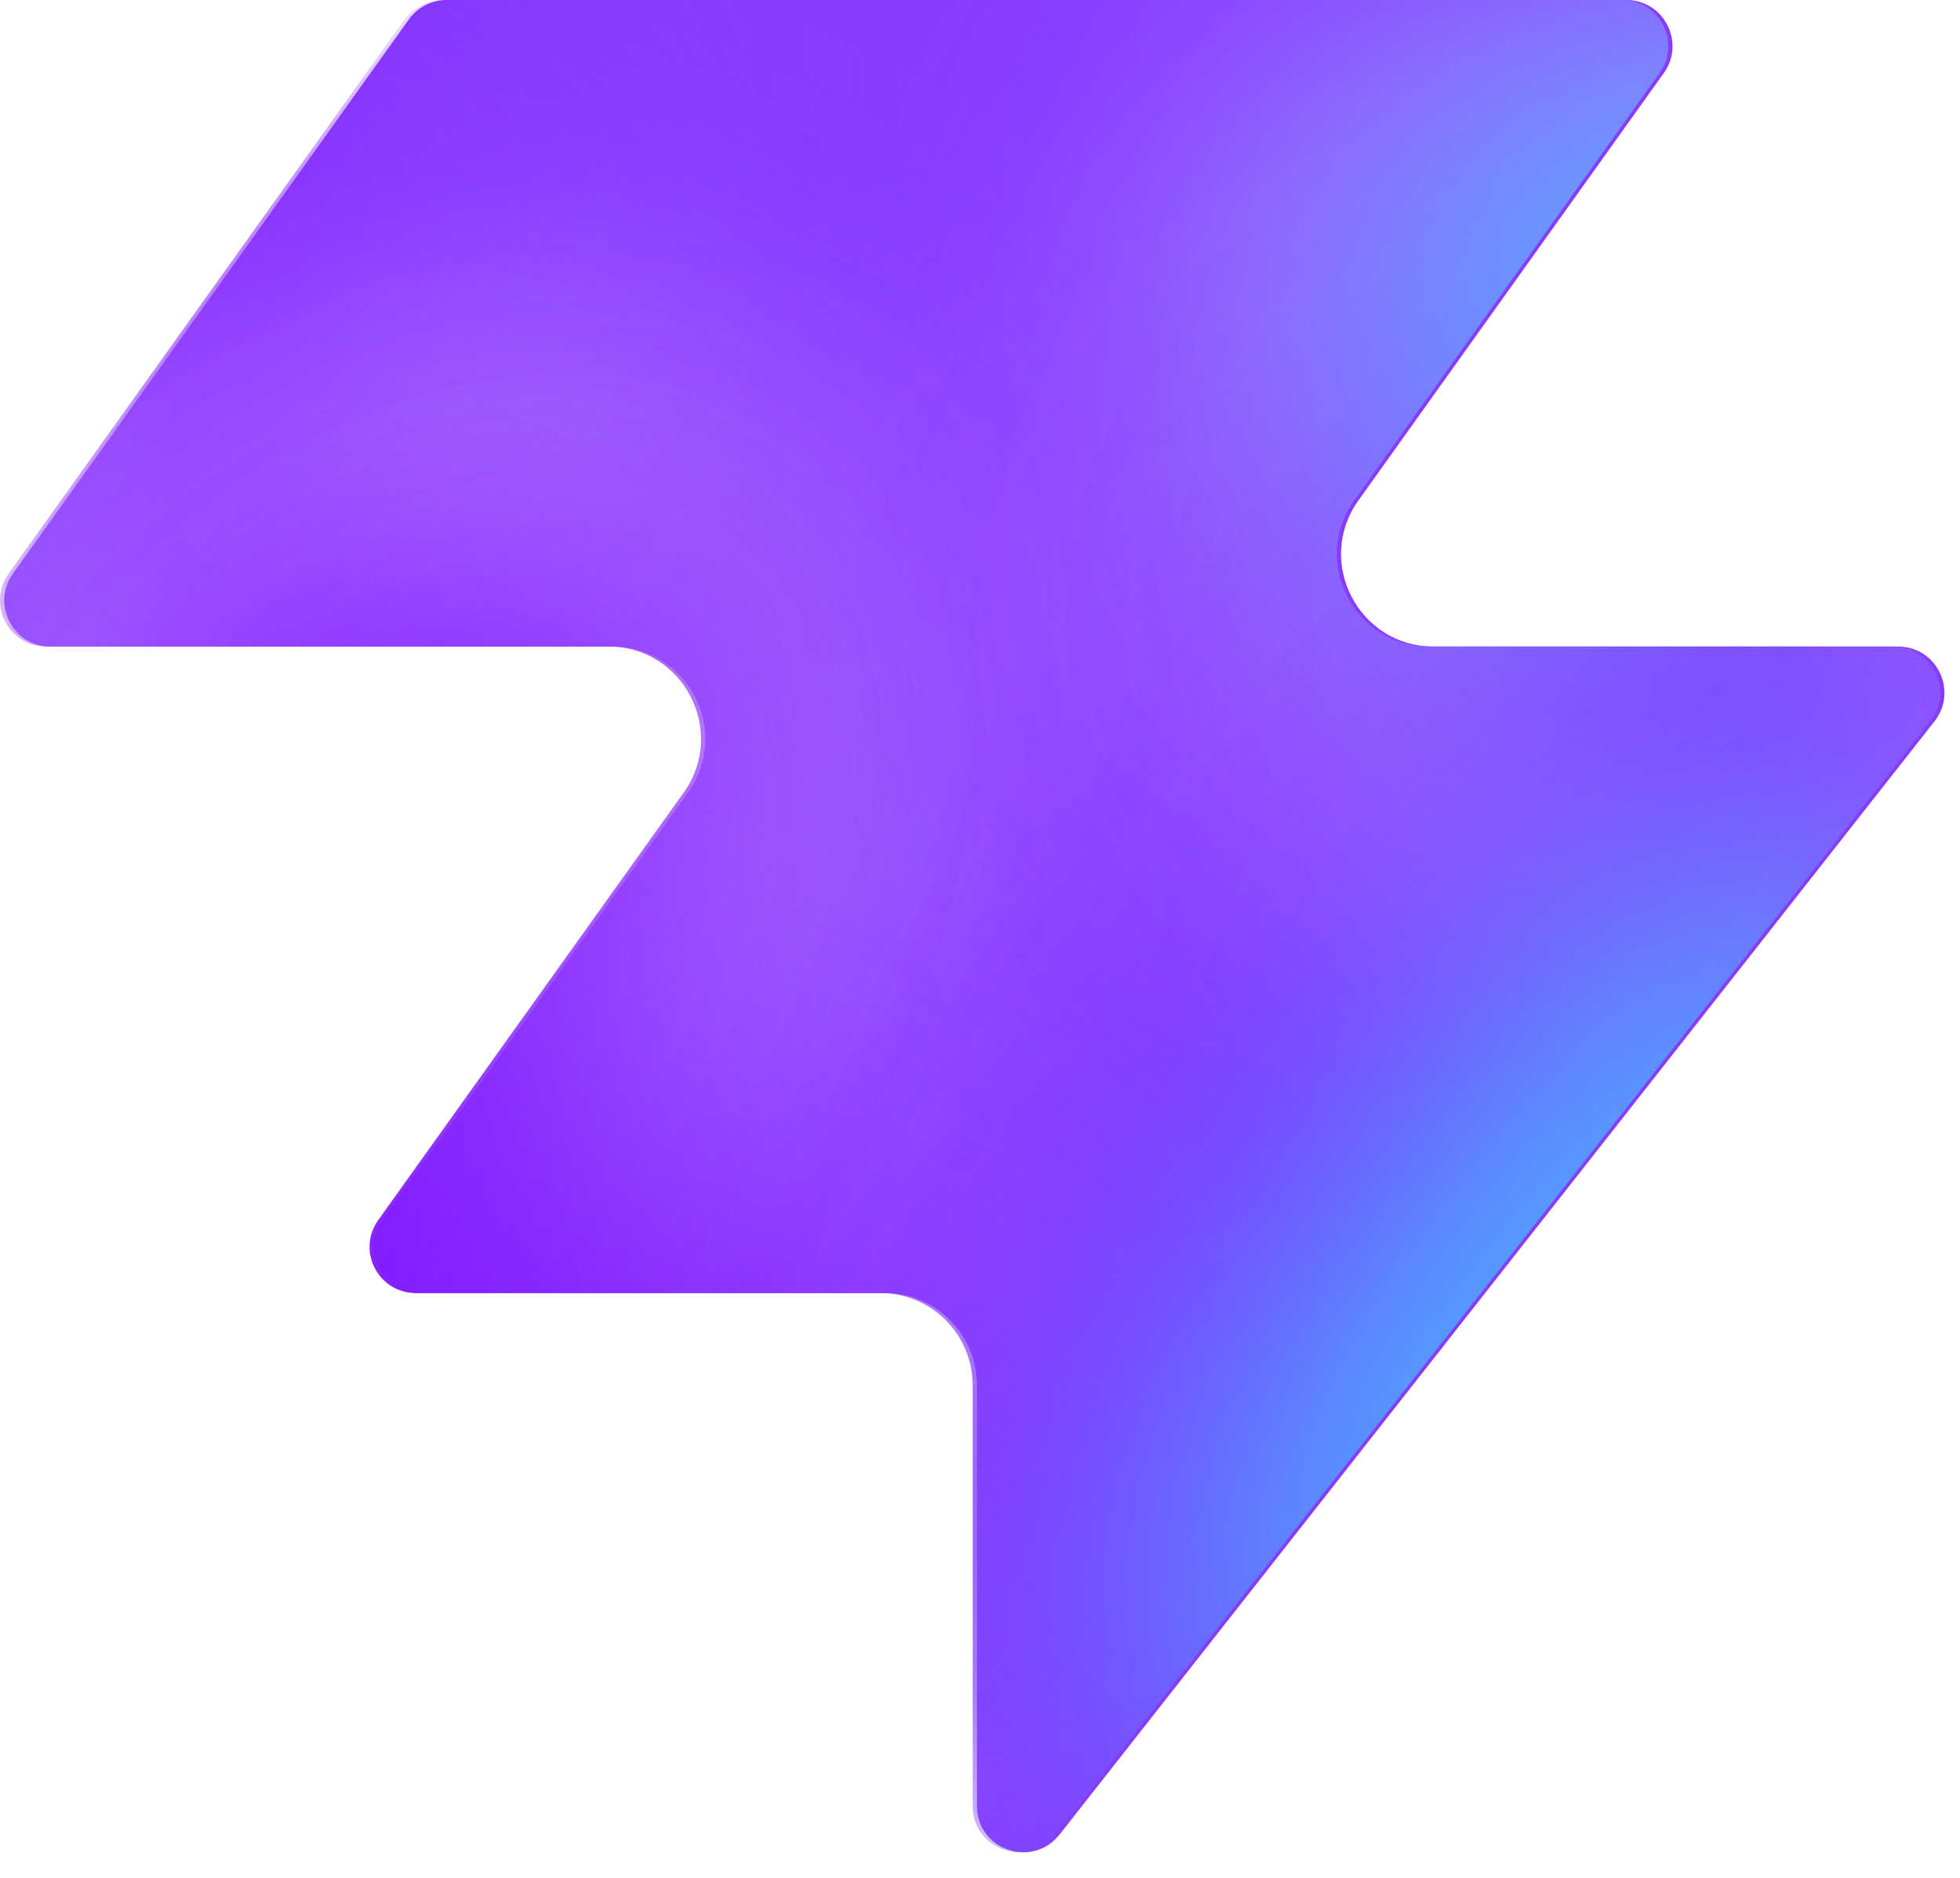
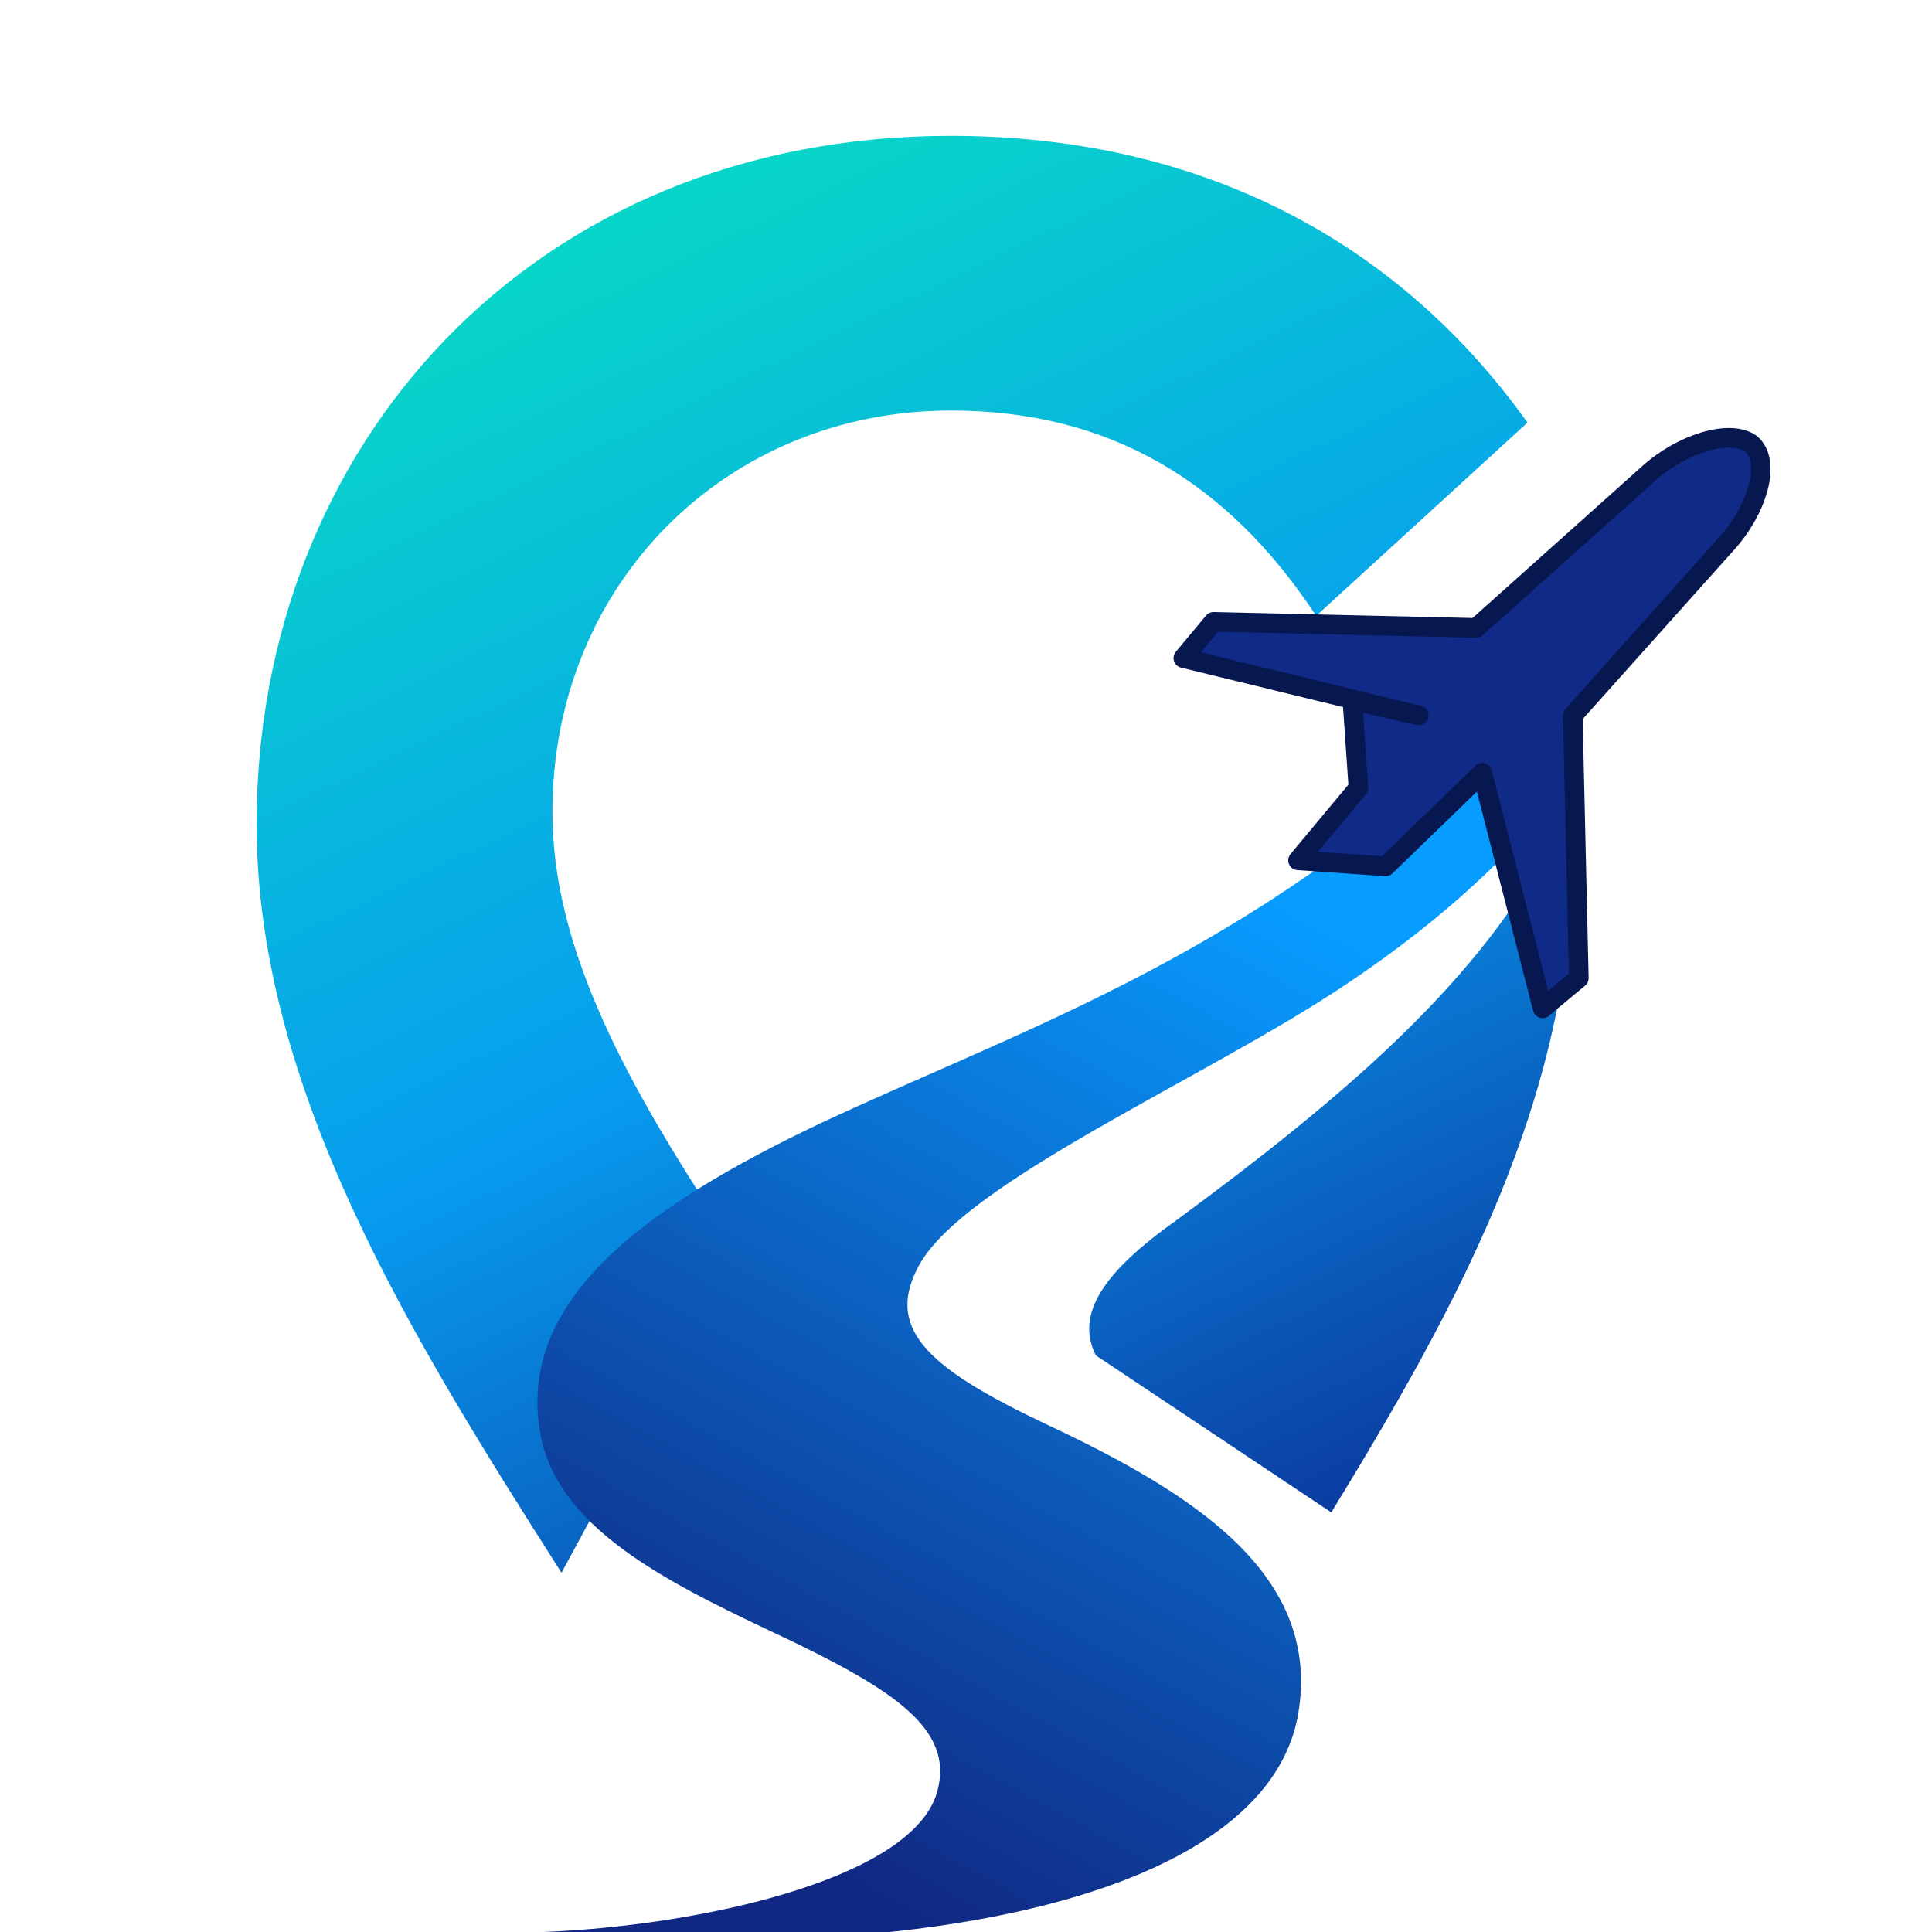
- <svg xmlns="http://www.w3.org/2000/svg" width="48" height="46" fill="none" viewBox="0 0 48 46">
-   <path fill="#863bff" d="M25.946 44.938c-.664.845-2.021.375-2.021-.698V33.937a2.26 2.26 0 0 0-2.262-2.262H10.287c-.92 0-1.456-1.04-.92-1.788l7.48-10.471c1.07-1.497 0-3.578-1.842-3.578H1.237c-.92 0-1.456-1.04-.92-1.788L10.013.474c.214-.297.556-.474.92-.474h28.894c.92 0 1.456 1.04.92 1.788l-7.48 10.471c-1.07 1.498 0 3.579 1.842 3.579h11.377c.943 0 1.473 1.088.89 1.83L25.947 44.94z" style="fill:#863bff;fill:color(display-p3 .525 .23 1);fill-opacity:1" />
-   <mask id="a" width="48" height="46" x="0" y="0" maskUnits="userSpaceOnUse" style="mask-type:alpha">
-     <path fill="#000" d="M25.842 44.938c-.664.844-2.021.375-2.021-.698V33.937a2.26 2.26 0 0 0-2.262-2.262H10.183c-.92 0-1.456-1.04-.92-1.788l7.48-10.471c1.07-1.498 0-3.579-1.842-3.579H1.133c-.92 0-1.456-1.04-.92-1.787L9.91.473c.214-.297.556-.474.92-.474h28.894c.92 0 1.456 1.04.92 1.788l-7.48 10.471c-1.07 1.498 0 3.578 1.842 3.578h11.377c.943 0 1.473 1.088.89 1.832L25.843 44.94z" style="fill:#000;fill-opacity:1" />
-   </mask>
-   <g mask="url(#a)">
-     <g filter="url(#b)">
-       <ellipse cx="5.508" cy="14.704" fill="#ede6ff" rx="5.508" ry="14.704" style="fill:#ede6ff;fill:color(display-p3 .927 .903 1);fill-opacity:1" transform="matrix(.00324 1 1 -.00324 -4.47 31.516)" />
-     </g>
-     <g filter="url(#c)">
-       <ellipse cx="10.399" cy="29.851" fill="#ede6ff" rx="10.399" ry="29.851" style="fill:#ede6ff;fill:color(display-p3 .927 .903 1);fill-opacity:1" transform="matrix(.00324 1 1 -.00324 -39.328 7.883)" />
-     </g>
-     <g filter="url(#d)">
-       <ellipse cx="5.508" cy="30.487" fill="#7e14ff" rx="5.508" ry="30.487" style="fill:#7e14ff;fill:color(display-p3 .492 .077 1);fill-opacity:1" transform="rotate(89.814 -25.913 -14.639)scale(1 -1)" />
-     </g>
-     <g filter="url(#e)">
-       <ellipse cx="5.508" cy="30.599" fill="#7e14ff" rx="5.508" ry="30.599" style="fill:#7e14ff;fill:color(display-p3 .492 .077 1);fill-opacity:1" transform="rotate(89.814 -32.644 -3.334)scale(1 -1)" />
-     </g>
-     <g filter="url(#f)">
-       <ellipse cx="5.508" cy="30.599" fill="#7e14ff" rx="5.508" ry="30.599" style="fill:#7e14ff;fill:color(display-p3 .492 .077 1);fill-opacity:1" transform="matrix(.00324 1 1 -.00324 -34.34 30.47)" />
-     </g>
-     <g filter="url(#g)">
-       <ellipse cx="14.072" cy="22.078" fill="#ede6ff" rx="14.072" ry="22.078" style="fill:#ede6ff;fill:color(display-p3 .927 .903 1);fill-opacity:1" transform="rotate(93.35 24.506 48.493)scale(-1 1)" />
-     </g>
-     <g filter="url(#h)">
-       <ellipse cx="3.47" cy="21.501" fill="#7e14ff" rx="3.47" ry="21.501" style="fill:#7e14ff;fill:color(display-p3 .492 .077 1);fill-opacity:1" transform="rotate(89.009 28.708 47.59)scale(-1 1)" />
-     </g>
-     <g filter="url(#i)">
-       <ellipse cx="3.47" cy="21.501" fill="#7e14ff" rx="3.47" ry="21.501" style="fill:#7e14ff;fill:color(display-p3 .492 .077 1);fill-opacity:1" transform="rotate(89.009 28.708 47.59)scale(-1 1)" />
-     </g>
-     <g filter="url(#j)">
-       <ellipse cx=".387" cy="8.972" fill="#7e14ff" rx="4.407" ry="29.108" style="fill:#7e14ff;fill:color(display-p3 .492 .077 1);fill-opacity:1" transform="rotate(39.51 .387 8.972)" />
-     </g>
-     <g filter="url(#k)">
-       <ellipse cx="47.523" cy="-6.092" fill="#7e14ff" rx="4.407" ry="29.108" style="fill:#7e14ff;fill:color(display-p3 .492 .077 1);fill-opacity:1" transform="rotate(37.892 47.523 -6.092)" />
-     </g>
-     <g filter="url(#l)">
-       <ellipse cx="41.412" cy="6.333" fill="#47bfff" rx="5.971" ry="9.665" style="fill:#47bfff;fill:color(display-p3 .28 .748 1);fill-opacity:1" transform="rotate(37.892 41.412 6.333)" />
-     </g>
-     <g filter="url(#m)">
-       <ellipse cx="-1.879" cy="38.332" fill="#7e14ff" rx="4.407" ry="29.108" style="fill:#7e14ff;fill:color(display-p3 .492 .077 1);fill-opacity:1" transform="rotate(37.892 -1.88 38.332)" />
-     </g>
-     <g filter="url(#n)">
-       <ellipse cx="-1.879" cy="38.332" fill="#7e14ff" rx="4.407" ry="29.108" style="fill:#7e14ff;fill:color(display-p3 .492 .077 1);fill-opacity:1" transform="rotate(37.892 -1.88 38.332)" />
-     </g>
-     <g filter="url(#o)">
-       <ellipse cx="35.651" cy="29.907" fill="#7e14ff" rx="4.407" ry="29.108" style="fill:#7e14ff;fill:color(display-p3 .492 .077 1);fill-opacity:1" transform="rotate(37.892 35.651 29.907)" />
-     </g>
-     <g filter="url(#p)">
-       <ellipse cx="38.418" cy="32.4" fill="#47bfff" rx="5.971" ry="15.297" style="fill:#47bfff;fill:color(display-p3 .28 .748 1);fill-opacity:1" transform="rotate(37.892 38.418 32.4)" />
-     </g>
-   </g>
+ <svg xmlns="http://www.w3.org/2000/svg" viewBox="0 0 64 64" role="img" aria-label="TripFlow">
  <defs>
-     <filter id="b" width="60.045" height="41.654" x="-19.77" y="16.149" color-interpolation-filters="sRGB" filterUnits="userSpaceOnUse">
-       <feFlood flood-opacity="0" result="BackgroundImageFix" />
-       <feBlend in="SourceGraphic" in2="BackgroundImageFix" result="shape" />
-       <feGaussianBlur result="effect1_foregroundBlur_2002_17158" stdDeviation="7.659" />
-     </filter>
-     <filter id="c" width="90.34" height="51.437" x="-54.613" y="-7.533" color-interpolation-filters="sRGB" filterUnits="userSpaceOnUse">
-       <feFlood flood-opacity="0" result="BackgroundImageFix" />
-       <feBlend in="SourceGraphic" in2="BackgroundImageFix" result="shape" />
-       <feGaussianBlur result="effect1_foregroundBlur_2002_17158" stdDeviation="7.659" />
-     </filter>
-     <filter id="d" width="79.355" height="29.4" x="-49.64" y="2.03" color-interpolation-filters="sRGB" filterUnits="userSpaceOnUse">
-       <feFlood flood-opacity="0" result="BackgroundImageFix" />
-       <feBlend in="SourceGraphic" in2="BackgroundImageFix" result="shape" />
-       <feGaussianBlur result="effect1_foregroundBlur_2002_17158" stdDeviation="4.596" />
-     </filter>
-     <filter id="e" width="79.579" height="29.4" x="-45.045" y="20.029" color-interpolation-filters="sRGB" filterUnits="userSpaceOnUse">
-       <feFlood flood-opacity="0" result="BackgroundImageFix" />
-       <feBlend in="SourceGraphic" in2="BackgroundImageFix" result="shape" />
-       <feGaussianBlur result="effect1_foregroundBlur_2002_17158" stdDeviation="4.596" />
-     </filter>
-     <filter id="f" width="79.579" height="29.4" x="-43.513" y="21.178" color-interpolation-filters="sRGB" filterUnits="userSpaceOnUse">
-       <feFlood flood-opacity="0" result="BackgroundImageFix" />
-       <feBlend in="SourceGraphic" in2="BackgroundImageFix" result="shape" />
-       <feGaussianBlur result="effect1_foregroundBlur_2002_17158" stdDeviation="4.596" />
-     </filter>
-     <filter id="g" width="74.749" height="58.852" x="15.756" y="-17.901" color-interpolation-filters="sRGB" filterUnits="userSpaceOnUse">
-       <feFlood flood-opacity="0" result="BackgroundImageFix" />
-       <feBlend in="SourceGraphic" in2="BackgroundImageFix" result="shape" />
-       <feGaussianBlur result="effect1_foregroundBlur_2002_17158" stdDeviation="7.659" />
-     </filter>
-     <filter id="h" width="61.377" height="25.362" x="23.548" y="2.284" color-interpolation-filters="sRGB" filterUnits="userSpaceOnUse">
-       <feFlood flood-opacity="0" result="BackgroundImageFix" />
-       <feBlend in="SourceGraphic" in2="BackgroundImageFix" result="shape" />
-       <feGaussianBlur result="effect1_foregroundBlur_2002_17158" stdDeviation="4.596" />
-     </filter>
-     <filter id="i" width="61.377" height="25.362" x="23.548" y="2.284" color-interpolation-filters="sRGB" filterUnits="userSpaceOnUse">
-       <feFlood flood-opacity="0" result="BackgroundImageFix" />
-       <feBlend in="SourceGraphic" in2="BackgroundImageFix" result="shape" />
-       <feGaussianBlur result="effect1_foregroundBlur_2002_17158" stdDeviation="4.596" />
-     </filter>
-     <filter id="j" width="56.045" height="63.649" x="-27.636" y="-22.853" color-interpolation-filters="sRGB" filterUnits="userSpaceOnUse">
-       <feFlood flood-opacity="0" result="BackgroundImageFix" />
-       <feBlend in="SourceGraphic" in2="BackgroundImageFix" result="shape" />
-       <feGaussianBlur result="effect1_foregroundBlur_2002_17158" stdDeviation="4.596" />
-     </filter>
-     <filter id="k" width="54.814" height="64.646" x="20.116" y="-38.415" color-interpolation-filters="sRGB" filterUnits="userSpaceOnUse">
-       <feFlood flood-opacity="0" result="BackgroundImageFix" />
-       <feBlend in="SourceGraphic" in2="BackgroundImageFix" result="shape" />
-       <feGaussianBlur result="effect1_foregroundBlur_2002_17158" stdDeviation="4.596" />
-     </filter>
-     <filter id="l" width="33.541" height="35.313" x="24.641" y="-11.323" color-interpolation-filters="sRGB" filterUnits="userSpaceOnUse">
-       <feFlood flood-opacity="0" result="BackgroundImageFix" />
-       <feBlend in="SourceGraphic" in2="BackgroundImageFix" result="shape" />
-       <feGaussianBlur result="effect1_foregroundBlur_2002_17158" stdDeviation="4.596" />
-     </filter>
-     <filter id="m" width="54.814" height="64.646" x="-29.286" y="6.009" color-interpolation-filters="sRGB" filterUnits="userSpaceOnUse">
-       <feFlood flood-opacity="0" result="BackgroundImageFix" />
-       <feBlend in="SourceGraphic" in2="BackgroundImageFix" result="shape" />
-       <feGaussianBlur result="effect1_foregroundBlur_2002_17158" stdDeviation="4.596" />
-     </filter>
-     <filter id="n" width="54.814" height="64.646" x="-29.286" y="6.009" color-interpolation-filters="sRGB" filterUnits="userSpaceOnUse">
-       <feFlood flood-opacity="0" result="BackgroundImageFix" />
-       <feBlend in="SourceGraphic" in2="BackgroundImageFix" result="shape" />
-       <feGaussianBlur result="effect1_foregroundBlur_2002_17158" stdDeviation="4.596" />
-     </filter>
-     <filter id="o" width="54.814" height="64.646" x="8.244" y="-2.416" color-interpolation-filters="sRGB" filterUnits="userSpaceOnUse">
-       <feFlood flood-opacity="0" result="BackgroundImageFix" />
-       <feBlend in="SourceGraphic" in2="BackgroundImageFix" result="shape" />
-       <feGaussianBlur result="effect1_foregroundBlur_2002_17158" stdDeviation="4.596" />
-     </filter>
-     <filter id="p" width="39.409" height="43.623" x="18.713" y="10.588" color-interpolation-filters="sRGB" filterUnits="userSpaceOnUse">
-       <feFlood flood-opacity="0" result="BackgroundImageFix" />
-       <feBlend in="SourceGraphic" in2="BackgroundImageFix" result="shape" />
-       <feGaussianBlur result="effect1_foregroundBlur_2002_17158" stdDeviation="4.596" />
-     </filter>
+     <linearGradient id="pin" x1="20" y1="8" x2="42" y2="54" gradientUnits="userSpaceOnUse">
+       <stop stop-color="#08d5c9" />
+       <stop offset="0.5" stop-color="#079cf0" />
+       <stop offset="1" stop-color="#0c3198" />
+     </linearGradient>
+     <linearGradient id="road" x1="39" y1="28" x2="22" y2="59" gradientUnits="userSpaceOnUse">
+       <stop stop-color="#079cff" />
+       <stop offset="1" stop-color="#102883" />
+     </linearGradient>
  </defs>
+   <path fill="url(#pin)" d="M31.5 4.5C17.6 4.5 8.5 14.8 8.5 27.3c0 8.8 5.2 17.1 10.1 24.8l5.8-10.7c-3.7-5.5-6.1-10-6.1-14.5 0-7.6 5.8-13.3 13.2-13.3 5.3 0 9.2 2.4 12.1 6.8l7-6.4C46.1 7.7 39.4 4.5 31.5 4.5Zm20 23.2c-2.4 4.7-6.8 8.5-12.5 12.7-2.4 1.7-3.4 3.1-2.7 4.5l7.8 5.2c4.1-6.7 8-13.7 8-21.9l-.6-.5Z" />
+   <path fill="url(#road)" d="M48.2 25.1c-7.3 6.7-14.6 9.1-21 12.1-5.9 2.8-10.1 5.9-9.3 10.3.6 3.3 4.6 5.1 8.4 6.9 3.5 1.7 5.4 3 4.7 5.1-1 2.8-7.9 4.3-13 4.5 11.8 1.1 23.9-1 25-7.2.8-4.6-3.4-7.3-8.3-9.6-3.8-1.8-5.4-3.1-4.3-5.2 1.4-2.8 9.6-6.3 14.2-9.4 2.7-1.8 5-3.8 6.8-6l-3.2-1.5Z" />
+   <path fill="#102b87" stroke="#07174f" stroke-width=".65" stroke-linejoin="round" d="m47 23.7-7.8-1.9 1-1.2 8.7.2 5.7-5.1c1.1-1 2.7-1.5 3.4-1 .7.6.2 2.2-.8 3.3l-5.1 5.7.2 8.7-1.2 1-2-7.8-3.2 3.1-2.9-.2 2-2.4-.2-2.9 2.2.5Z" />
</svg>
